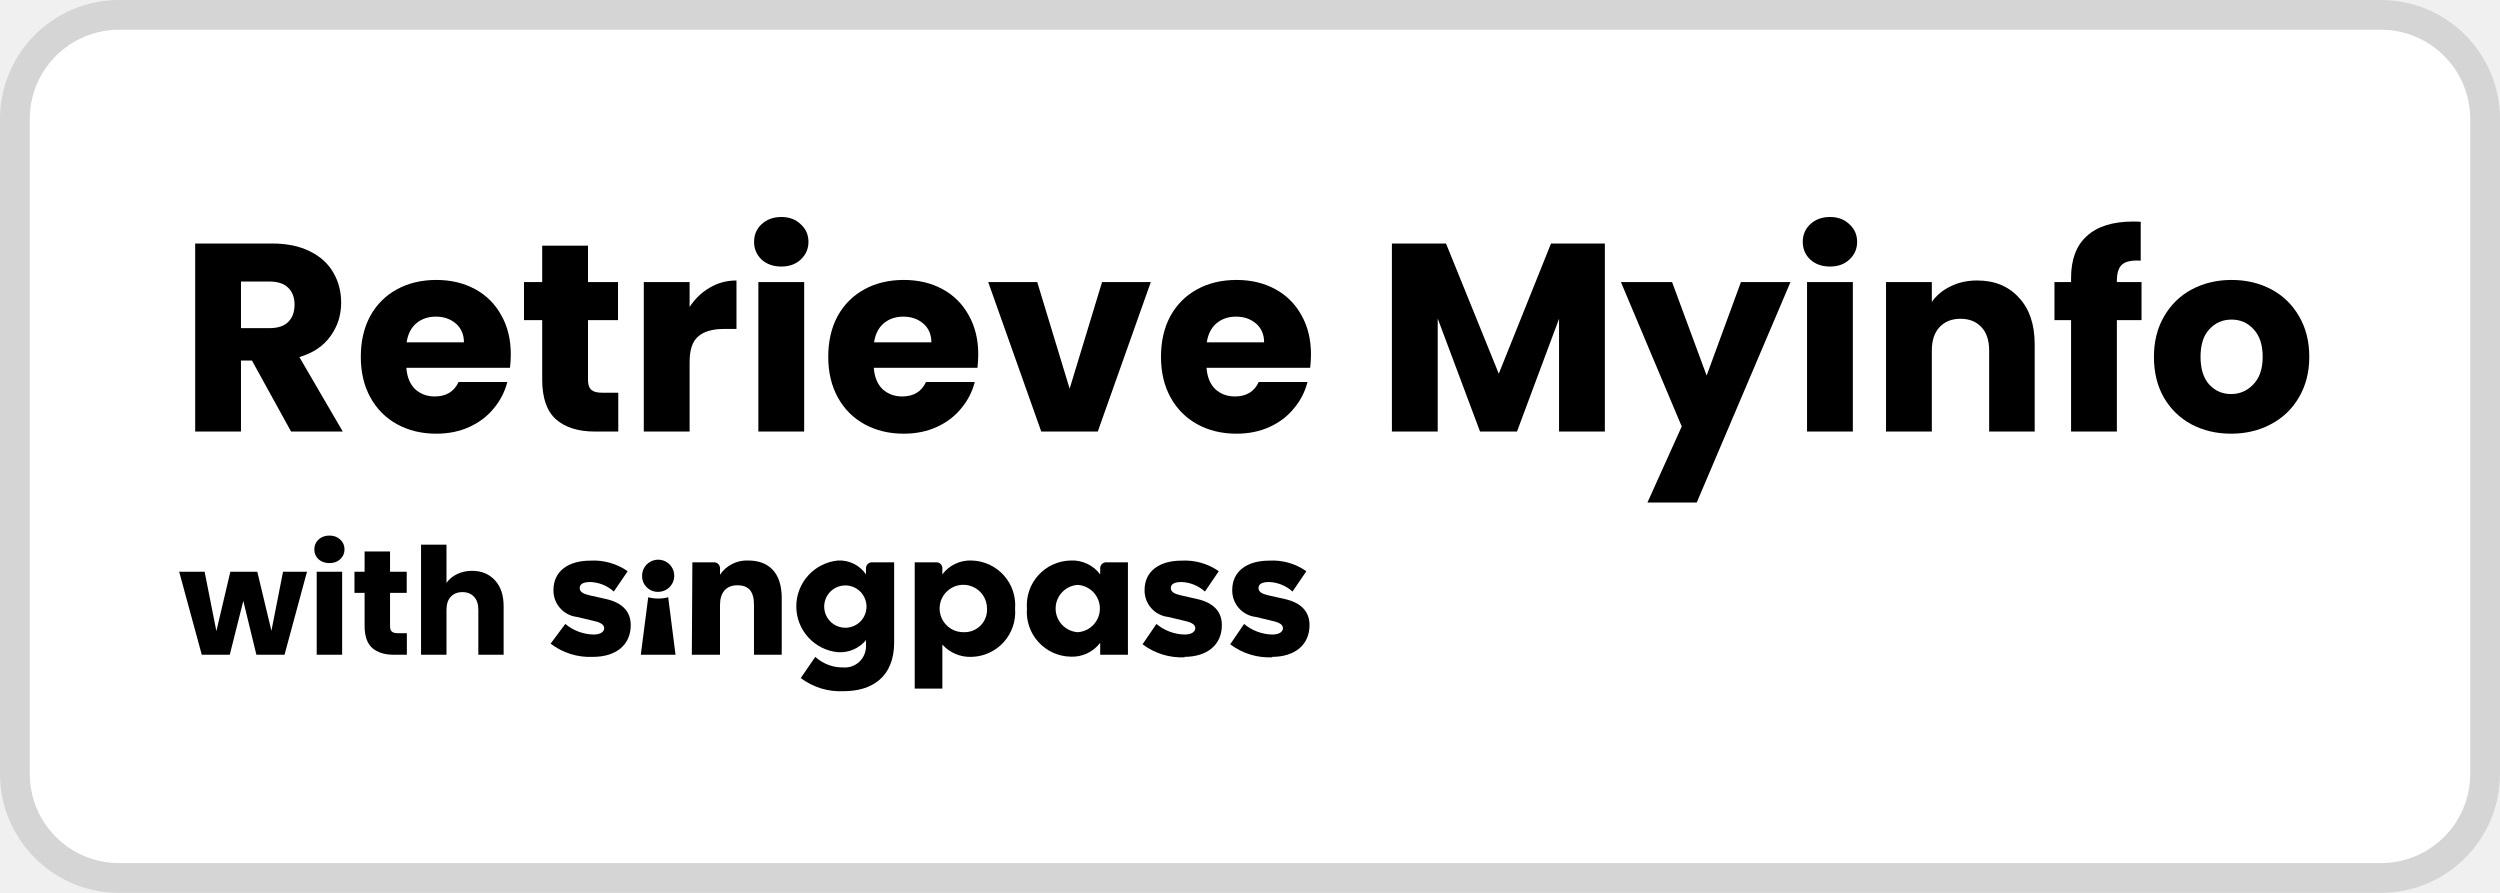
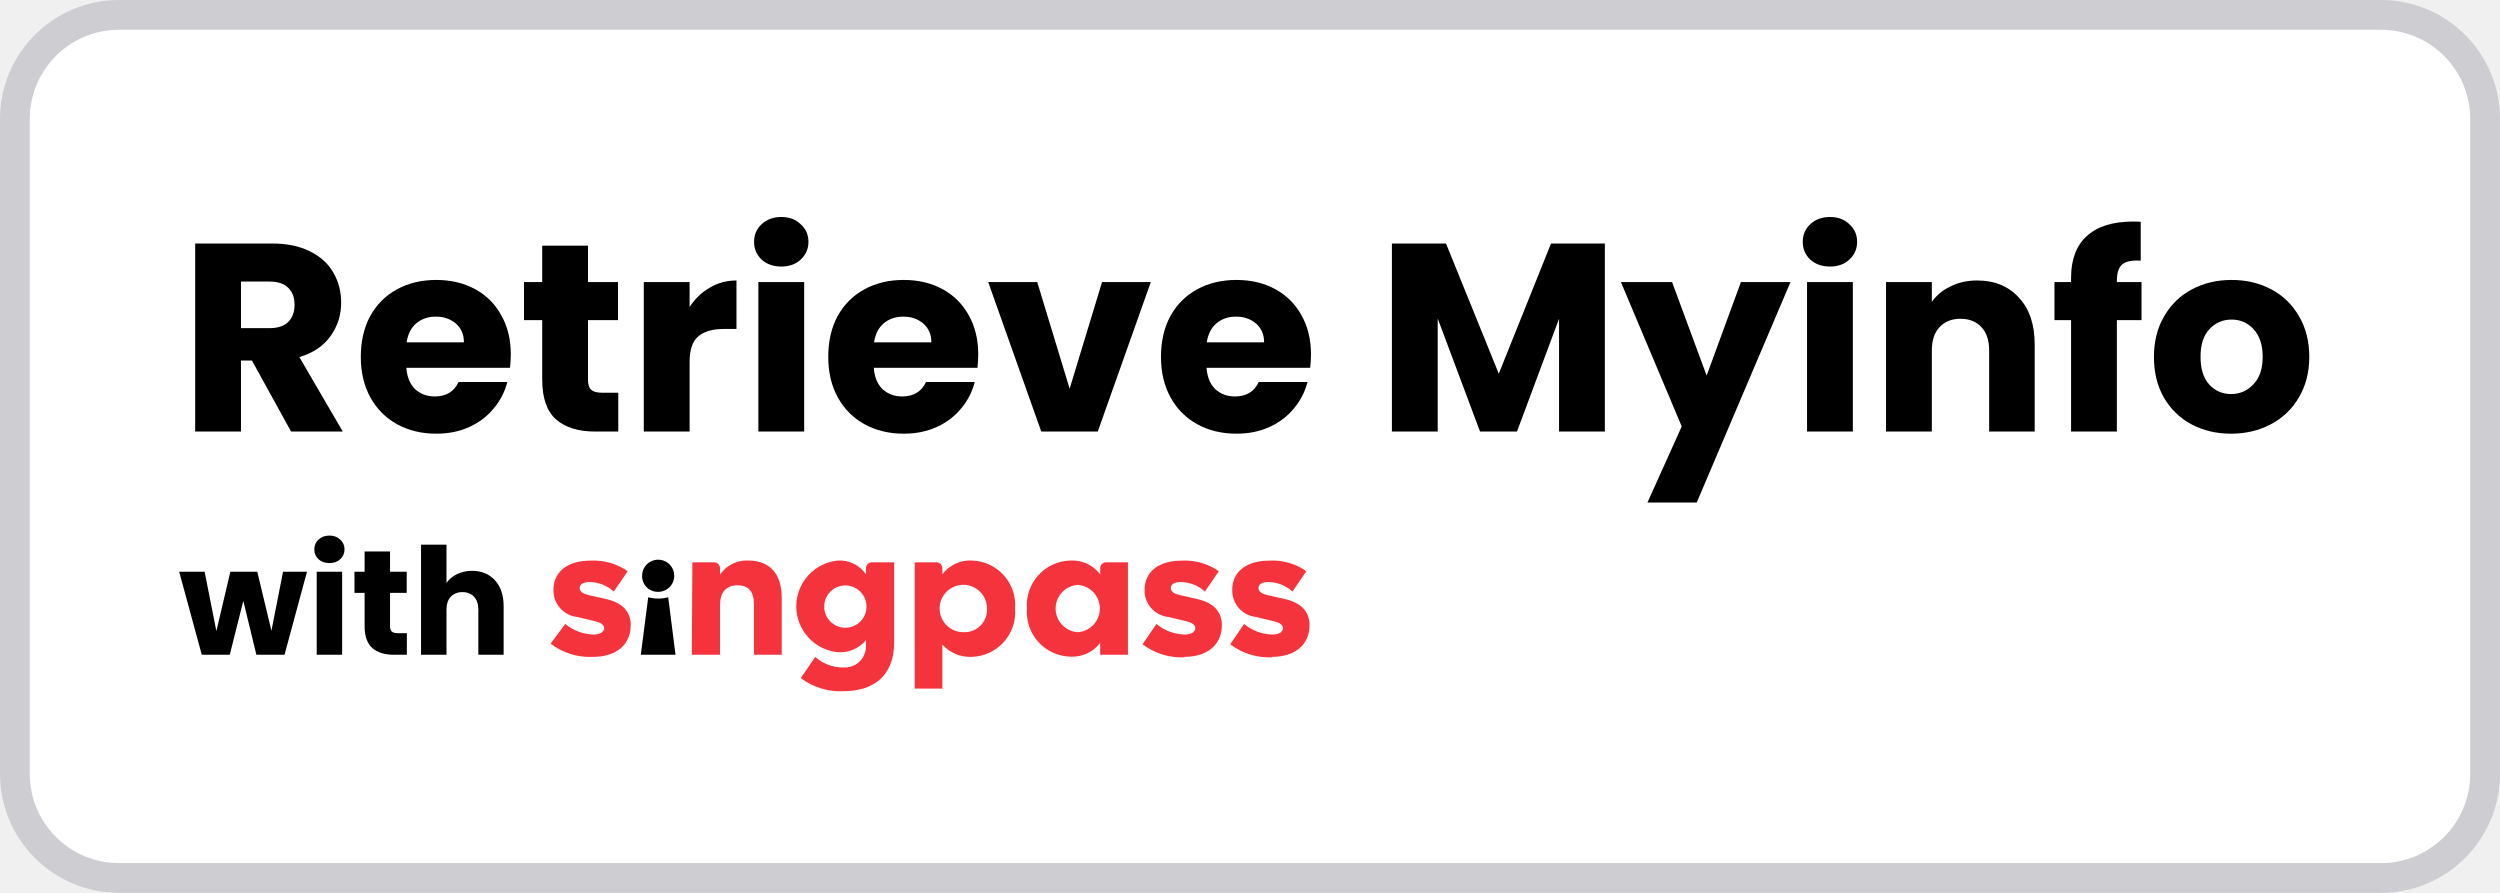
<svg xmlns="http://www.w3.org/2000/svg" width="168" height="60" viewBox="0 0 168 60" fill="none">
-   <path d="M8 1H160C163.866 1 167 4.134 167 8V52C167 55.866 163.866 59 160 59H8C4.134 59 1 55.866 1 52V8C1 4.134 4.134 1 8 1Z" fill="white" stroke="#D5D5D5" stroke-width="2" />
+   <path d="M160 1H8C4.134 1 1 4.134 1 8V52C1 55.866 4.134 59 8 59H160C163.866 59 167 55.866 167 52V8C167 4.134 163.866 1 160 1Z" fill="white" />
  <path d="M19.56 29L16.932 24.23H16.194V29H13.116V16.364H18.282C19.278 16.364 20.124 16.538 20.82 16.886C21.528 17.234 22.056 17.714 22.404 18.326C22.752 18.926 22.926 19.598 22.926 20.342C22.926 21.182 22.686 21.932 22.206 22.592C21.738 23.252 21.042 23.72 20.118 23.996L23.034 29H19.56ZM16.194 22.052H18.102C18.666 22.052 19.086 21.914 19.362 21.638C19.65 21.362 19.794 20.972 19.794 20.468C19.794 19.988 19.65 19.61 19.362 19.334C19.086 19.058 18.666 18.92 18.102 18.92H16.194V22.052Z" fill="black" />
  <path d="M34.326 23.816C34.326 24.104 34.308 24.404 34.272 24.716H27.306C27.354 25.34 27.552 25.82 27.9 26.156C28.26 26.48 28.698 26.642 29.214 26.642C29.982 26.642 30.516 26.318 30.816 25.67H34.092C33.924 26.33 33.618 26.924 33.174 27.452C32.742 27.98 32.196 28.394 31.536 28.694C30.876 28.994 30.138 29.144 29.322 29.144C28.338 29.144 27.462 28.934 26.694 28.514C25.926 28.094 25.326 27.494 24.894 26.714C24.462 25.934 24.246 25.022 24.246 23.978C24.246 22.934 24.456 22.022 24.876 21.242C25.308 20.462 25.908 19.862 26.676 19.442C27.444 19.022 28.326 18.812 29.322 18.812C30.294 18.812 31.158 19.016 31.914 19.424C32.67 19.832 33.258 20.414 33.678 21.17C34.11 21.926 34.326 22.808 34.326 23.816ZM31.176 23.006C31.176 22.478 30.996 22.058 30.636 21.746C30.276 21.434 29.826 21.278 29.286 21.278C28.77 21.278 28.332 21.428 27.972 21.728C27.624 22.028 27.408 22.454 27.324 23.006H31.176Z" fill="black" />
  <path d="M41.548 26.39V29H39.982C38.866 29 37.996 28.73 37.372 28.19C36.748 27.638 36.436 26.744 36.436 25.508V21.512H35.212V18.956H36.436V16.508H39.514V18.956H41.53V21.512H39.514V25.544C39.514 25.844 39.586 26.06 39.73 26.192C39.874 26.324 40.114 26.39 40.45 26.39H41.548Z" fill="black" />
  <path d="M46.341 20.63C46.701 20.078 47.151 19.646 47.691 19.334C48.231 19.01 48.831 18.848 49.491 18.848V22.106H48.645C47.877 22.106 47.301 22.274 46.917 22.61C46.533 22.934 46.341 23.51 46.341 24.338V29H43.263V18.956H46.341V20.63Z" fill="black" />
  <path d="M52.51 17.912C51.97 17.912 51.526 17.756 51.178 17.444C50.842 17.12 50.674 16.724 50.674 16.256C50.674 15.776 50.842 15.38 51.178 15.068C51.526 14.744 51.97 14.582 52.51 14.582C53.038 14.582 53.47 14.744 53.806 15.068C54.154 15.38 54.328 15.776 54.328 16.256C54.328 16.724 54.154 17.12 53.806 17.444C53.47 17.756 53.038 17.912 52.51 17.912ZM54.04 18.956V29H50.962V18.956H54.04Z" fill="black" />
  <path d="M65.738 23.816C65.738 24.104 65.72 24.404 65.684 24.716H58.718C58.766 25.34 58.964 25.82 59.312 26.156C59.672 26.48 60.11 26.642 60.626 26.642C61.394 26.642 61.928 26.318 62.228 25.67H65.504C65.336 26.33 65.03 26.924 64.586 27.452C64.154 27.98 63.608 28.394 62.948 28.694C62.288 28.994 61.55 29.144 60.734 29.144C59.75 29.144 58.874 28.934 58.106 28.514C57.338 28.094 56.738 27.494 56.306 26.714C55.874 25.934 55.658 25.022 55.658 23.978C55.658 22.934 55.868 22.022 56.288 21.242C56.72 20.462 57.32 19.862 58.088 19.442C58.856 19.022 59.738 18.812 60.734 18.812C61.706 18.812 62.57 19.016 63.326 19.424C64.082 19.832 64.67 20.414 65.09 21.17C65.522 21.926 65.738 22.808 65.738 23.816ZM62.588 23.006C62.588 22.478 62.408 22.058 62.048 21.746C61.688 21.434 61.238 21.278 60.698 21.278C60.182 21.278 59.744 21.428 59.384 21.728C59.036 22.028 58.82 22.454 58.736 23.006H62.588Z" fill="black" />
  <path d="M71.88 26.12L74.058 18.956H77.334L73.77 29H69.972L66.408 18.956H69.702L71.88 26.12Z" fill="black" />
  <path d="M88.098 23.816C88.098 24.104 88.08 24.404 88.044 24.716H81.078C81.126 25.34 81.324 25.82 81.672 26.156C82.032 26.48 82.47 26.642 82.986 26.642C83.754 26.642 84.288 26.318 84.588 25.67H87.864C87.696 26.33 87.39 26.924 86.946 27.452C86.514 27.98 85.968 28.394 85.308 28.694C84.648 28.994 83.91 29.144 83.094 29.144C82.11 29.144 81.234 28.934 80.466 28.514C79.698 28.094 79.098 27.494 78.666 26.714C78.234 25.934 78.018 25.022 78.018 23.978C78.018 22.934 78.228 22.022 78.648 21.242C79.08 20.462 79.68 19.862 80.448 19.442C81.216 19.022 82.098 18.812 83.094 18.812C84.066 18.812 84.93 19.016 85.686 19.424C86.442 19.832 87.03 20.414 87.45 21.17C87.882 21.926 88.098 22.808 88.098 23.816ZM84.948 23.006C84.948 22.478 84.768 22.058 84.408 21.746C84.048 21.434 83.598 21.278 83.058 21.278C82.542 21.278 82.104 21.428 81.744 21.728C81.396 22.028 81.18 22.454 81.096 23.006H84.948Z" fill="black" />
  <path d="M107.846 16.364V29H104.768V21.422L101.942 29H99.458L96.614 21.404V29H93.536V16.364H97.172L100.718 25.112L104.228 16.364H107.846Z" fill="black" />
  <path d="M120.32 18.956L114.02 33.77H110.708L113.012 28.658L108.926 18.956H112.364L114.686 25.238L116.99 18.956H120.32Z" fill="black" />
  <path d="M122.981 17.912C122.441 17.912 121.997 17.756 121.649 17.444C121.313 17.12 121.145 16.724 121.145 16.256C121.145 15.776 121.313 15.38 121.649 15.068C121.997 14.744 122.441 14.582 122.981 14.582C123.509 14.582 123.941 14.744 124.277 15.068C124.625 15.38 124.799 15.776 124.799 16.256C124.799 16.724 124.625 17.12 124.277 17.444C123.941 17.756 123.509 17.912 122.981 17.912ZM124.511 18.956V29H121.433V18.956H124.511Z" fill="black" />
  <path d="M132.861 18.848C134.037 18.848 134.973 19.232 135.669 20C136.377 20.756 136.731 21.8 136.731 23.132V29H133.671V23.546C133.671 22.874 133.497 22.352 133.149 21.98C132.801 21.608 132.333 21.422 131.745 21.422C131.157 21.422 130.689 21.608 130.341 21.98C129.993 22.352 129.819 22.874 129.819 23.546V29H126.741V18.956H129.819V20.288C130.131 19.844 130.551 19.496 131.079 19.244C131.607 18.98 132.201 18.848 132.861 18.848Z" fill="black" />
  <path d="M143.91 21.512H142.254V29H139.176V21.512H138.06V18.956H139.176V18.668C139.176 17.432 139.53 16.496 140.238 15.86C140.946 15.212 141.984 14.888 143.352 14.888C143.58 14.888 143.748 14.894 143.856 14.906V17.516C143.268 17.48 142.854 17.564 142.614 17.768C142.374 17.972 142.254 18.338 142.254 18.866V18.956H143.91V21.512Z" fill="black" />
  <path d="M149.928 29.144C148.944 29.144 148.056 28.934 147.264 28.514C146.484 28.094 145.866 27.494 145.41 26.714C144.966 25.934 144.744 25.022 144.744 23.978C144.744 22.946 144.972 22.04 145.428 21.26C145.884 20.468 146.508 19.862 147.3 19.442C148.092 19.022 148.98 18.812 149.964 18.812C150.948 18.812 151.836 19.022 152.628 19.442C153.42 19.862 154.044 20.468 154.5 21.26C154.956 22.04 155.184 22.946 155.184 23.978C155.184 25.01 154.95 25.922 154.482 26.714C154.026 27.494 153.396 28.094 152.592 28.514C151.8 28.934 150.912 29.144 149.928 29.144ZM149.928 26.48C150.516 26.48 151.014 26.264 151.422 25.832C151.842 25.4 152.052 24.782 152.052 23.978C152.052 23.174 151.848 22.556 151.44 22.124C151.044 21.692 150.552 21.476 149.964 21.476C149.364 21.476 148.866 21.692 148.47 22.124C148.074 22.544 147.876 23.162 147.876 23.978C147.876 24.782 148.068 25.4 148.452 25.832C148.848 26.264 149.34 26.48 149.928 26.48Z" fill="black" />
-   <path d="M39.846 44.142C41.425 44.142 42.386 43.317 42.386 42.008C42.386 41.111 41.838 40.499 40.707 40.25L39.597 40.001C39.177 39.902 38.957 39.767 38.957 39.517C38.957 39.269 39.163 39.112 39.668 39.112C40.254 39.132 40.813 39.359 41.248 39.752L42.18 38.386C41.446 37.873 40.562 37.623 39.668 37.675C38.188 37.675 37.192 38.386 37.192 39.646C37.182 40.093 37.341 40.527 37.636 40.863C37.931 41.199 38.341 41.412 38.786 41.46L39.889 41.723C40.437 41.844 40.6 42.008 40.6 42.221C40.6 42.435 40.38 42.641 39.889 42.641C39.193 42.627 38.523 42.376 37.989 41.929L37 43.253C37.814 43.876 38.822 44.191 39.846 44.142Z" fill="black" />
+   <path d="M39.846 44.142C41.425 44.142 42.386 43.317 42.386 42.008C42.386 41.111 41.838 40.499 40.707 40.25L39.597 40.001C39.177 39.902 38.957 39.767 38.957 39.517C38.957 39.269 39.163 39.112 39.668 39.112C40.254 39.132 40.813 39.359 41.248 39.752L42.18 38.386C41.446 37.873 40.562 37.623 39.668 37.675C38.188 37.675 37.192 38.386 37.192 39.646C37.182 40.093 37.341 40.527 37.636 40.863C37.931 41.199 38.341 41.412 38.786 41.46L39.889 41.723C40.437 41.844 40.6 42.008 40.6 42.221C40.6 42.435 40.38 42.641 39.889 42.641C39.193 42.627 38.523 42.376 37.989 41.929L37 43.253C37.814 43.876 38.822 44.191 39.846 44.142Z" fill="#F4333D" />
  <path d="M44.229 39.773C44.443 39.773 44.653 39.71 44.831 39.59C45.009 39.471 45.147 39.302 45.229 39.104C45.31 38.906 45.331 38.688 45.289 38.478C45.247 38.268 45.143 38.076 44.991 37.925C44.839 37.774 44.646 37.671 44.436 37.63C44.225 37.589 44.008 37.612 43.81 37.695C43.613 37.778 43.444 37.917 43.326 38.096C43.208 38.275 43.146 38.485 43.148 38.699C43.146 38.841 43.172 38.982 43.226 39.114C43.28 39.246 43.359 39.365 43.461 39.465C43.561 39.566 43.681 39.645 43.813 39.697C43.946 39.75 44.087 39.776 44.229 39.773Z" fill="black" />
  <path d="M43.062 44H45.395L44.904 40.137C44.463 40.251 44.001 40.251 43.56 40.137L43.062 44Z" fill="black" />
-   <path d="M46.491 43.998H48.384V40.654C48.384 39.836 48.782 39.331 49.551 39.331C50.319 39.331 50.668 39.751 50.668 40.654V43.998H52.532V40.185C52.532 38.52 51.699 37.666 50.276 37.666C49.906 37.65 49.537 37.729 49.206 37.896C48.874 38.063 48.592 38.312 48.384 38.62V38.221C48.389 38.163 48.382 38.104 48.362 38.049C48.342 37.994 48.31 37.944 48.269 37.902C48.227 37.861 48.177 37.829 48.122 37.809C48.067 37.789 48.008 37.782 47.95 37.787H46.527L46.491 43.998Z" fill="black" />
-   <path d="M58.629 37.788C58.57 37.783 58.512 37.79 58.456 37.81C58.401 37.83 58.351 37.862 58.31 37.903C58.268 37.945 58.236 37.995 58.217 38.05C58.197 38.105 58.189 38.164 58.195 38.222V38.599C57.988 38.294 57.705 38.048 57.375 37.885C57.044 37.722 56.677 37.647 56.309 37.667C55.543 37.741 54.832 38.097 54.315 38.667C53.797 39.237 53.511 39.979 53.511 40.748C53.511 41.518 53.797 42.26 54.315 42.829C54.832 43.399 55.543 43.755 56.309 43.829C56.665 43.851 57.021 43.79 57.349 43.649C57.676 43.508 57.966 43.292 58.195 43.018V43.431C58.195 43.626 58.156 43.818 58.078 43.997C58.001 44.176 57.888 44.337 57.746 44.471C57.604 44.604 57.436 44.707 57.252 44.773C57.069 44.839 56.874 44.866 56.679 44.853C55.981 44.867 55.303 44.612 54.787 44.142L53.812 45.565C54.642 46.193 55.669 46.505 56.708 46.447C58.572 46.447 60.087 45.515 60.087 43.174V37.788H58.629ZM56.807 42.185C56.526 42.185 56.251 42.102 56.017 41.946C55.783 41.789 55.6 41.567 55.493 41.307C55.385 41.047 55.357 40.761 55.412 40.485C55.467 40.209 55.602 39.955 55.801 39.756C56 39.557 56.254 39.422 56.53 39.367C56.806 39.312 57.092 39.34 57.352 39.448C57.612 39.556 57.834 39.738 57.99 39.972C58.147 40.206 58.23 40.481 58.23 40.762C58.23 41.14 58.08 41.502 57.814 41.769C57.547 42.035 57.185 42.185 56.807 42.185Z" fill="black" />
-   <path d="M65.296 37.666C64.917 37.65 64.539 37.726 64.196 37.888C63.852 38.05 63.553 38.294 63.326 38.598V38.221C63.331 38.163 63.324 38.104 63.304 38.049C63.284 37.994 63.252 37.944 63.211 37.902C63.169 37.861 63.119 37.829 63.064 37.809C63.009 37.789 62.95 37.782 62.892 37.787H61.469V46.276H63.326V43.316C63.573 43.59 63.878 43.806 64.219 43.949C64.559 44.092 64.927 44.157 65.296 44.141C65.704 44.131 66.104 44.038 66.474 43.867C66.844 43.697 67.175 43.454 67.448 43.152C67.721 42.85 67.93 42.495 68.061 42.11C68.193 41.725 68.245 41.317 68.214 40.911C68.247 40.504 68.196 40.094 68.066 39.707C67.935 39.32 67.727 38.964 67.454 38.66C67.181 38.357 66.849 38.112 66.478 37.941C66.107 37.77 65.705 37.677 65.296 37.666ZM64.799 42.483C64.481 42.496 64.166 42.413 63.895 42.246C63.625 42.078 63.411 41.834 63.281 41.543C63.15 41.253 63.11 40.93 63.164 40.617C63.219 40.303 63.366 40.014 63.587 39.785C63.808 39.556 64.092 39.398 64.404 39.332C64.715 39.266 65.039 39.294 65.334 39.414C65.628 39.533 65.881 39.739 66.058 40.003C66.235 40.267 66.329 40.578 66.328 40.897C66.339 41.103 66.307 41.309 66.235 41.503C66.162 41.697 66.051 41.873 65.908 42.022C65.764 42.171 65.592 42.288 65.401 42.368C65.21 42.447 65.005 42.486 64.799 42.483Z" fill="black" />
-   <path d="M74.367 37.788C74.309 37.783 74.25 37.79 74.195 37.81C74.14 37.83 74.09 37.862 74.048 37.903C74.007 37.944 73.975 37.995 73.955 38.05C73.935 38.105 73.928 38.164 73.933 38.222V38.599C73.702 38.29 73.398 38.043 73.047 37.88C72.697 37.718 72.312 37.644 71.927 37.667C71.52 37.678 71.119 37.771 70.749 37.941C70.379 38.111 70.048 38.354 69.775 38.656C69.502 38.958 69.294 39.313 69.162 39.698C69.031 40.083 68.979 40.491 69.01 40.897C68.979 41.303 69.031 41.711 69.162 42.096C69.294 42.482 69.502 42.836 69.775 43.138C70.048 43.441 70.379 43.684 70.749 43.854C71.119 44.024 71.52 44.117 71.927 44.127C72.312 44.148 72.697 44.074 73.046 43.912C73.396 43.749 73.701 43.503 73.933 43.196V43.999H75.797V37.788H74.367ZM72.425 42.484C72.022 42.457 71.644 42.278 71.367 41.983C71.091 41.687 70.938 41.298 70.938 40.894C70.938 40.489 71.091 40.1 71.367 39.805C71.644 39.51 72.022 39.331 72.425 39.304C72.828 39.331 73.206 39.51 73.482 39.805C73.759 40.1 73.912 40.489 73.912 40.894C73.912 41.298 73.759 41.687 73.482 41.983C73.206 42.278 72.828 42.457 72.425 42.484Z" fill="black" />
-   <path d="M79.569 44.142C81.149 44.142 82.109 43.317 82.109 42.008C82.109 41.111 81.561 40.499 80.43 40.25L79.327 40.001C78.9 39.902 78.68 39.767 78.68 39.517C78.68 39.269 78.886 39.112 79.391 39.112C79.977 39.132 80.537 39.359 80.971 39.752L81.903 38.386C81.17 37.873 80.285 37.623 79.391 37.675C77.912 37.675 76.915 38.386 76.915 39.646C76.906 40.093 77.064 40.527 77.359 40.863C77.654 41.199 78.065 41.412 78.509 41.46L79.612 41.723C80.16 41.844 80.323 42.008 80.323 42.221C80.323 42.435 80.096 42.641 79.612 42.641C78.916 42.627 78.246 42.376 77.712 41.929L76.78 43.296C77.596 43.913 78.604 44.223 79.626 44.171L79.569 44.142Z" fill="black" />
-   <path d="M85.46 44.143C87.04 44.143 88 43.317 88 42.008C88 41.112 87.452 40.5 86.321 40.251L85.211 40.002C84.791 39.902 84.571 39.767 84.571 39.518C84.571 39.269 84.777 39.112 85.282 39.112C85.866 39.132 86.423 39.359 86.855 39.753L87.787 38.387C87.057 37.872 86.174 37.621 85.282 37.675C83.802 37.675 82.806 38.387 82.806 39.646C82.796 40.093 82.955 40.527 83.25 40.863C83.545 41.199 83.955 41.412 84.4 41.46L85.503 41.724C86.05 41.844 86.214 42.008 86.214 42.222C86.214 42.435 85.994 42.641 85.503 42.641C84.807 42.628 84.137 42.377 83.603 41.93L82.671 43.296C83.487 43.914 84.495 44.224 85.517 44.171L85.46 44.143Z" fill="black" />
+   <path d="M46.491 43.998H48.384V40.654C48.384 39.836 48.782 39.331 49.551 39.331C50.319 39.331 50.668 39.751 50.668 40.654V43.998H52.532V40.185C52.532 38.52 51.699 37.666 50.276 37.666C49.906 37.65 49.537 37.729 49.206 37.896C48.874 38.063 48.592 38.312 48.384 38.62V38.221C48.389 38.163 48.382 38.104 48.362 38.049C48.342 37.994 48.31 37.944 48.269 37.902C48.227 37.861 48.177 37.829 48.122 37.809C48.067 37.789 48.008 37.782 47.95 37.787H46.527L46.491 43.998Z" fill="#F4333D" />
+   <path d="M58.629 37.788C58.57 37.783 58.512 37.79 58.456 37.81C58.401 37.83 58.351 37.862 58.31 37.903C58.268 37.945 58.236 37.995 58.217 38.05C58.197 38.105 58.189 38.164 58.195 38.222V38.599C57.988 38.294 57.705 38.048 57.375 37.885C57.044 37.722 56.677 37.647 56.309 37.667C55.543 37.741 54.832 38.097 54.315 38.667C53.797 39.237 53.511 39.979 53.511 40.748C53.511 41.518 53.797 42.26 54.315 42.829C54.832 43.399 55.543 43.755 56.309 43.829C56.665 43.851 57.021 43.79 57.349 43.649C57.676 43.508 57.966 43.292 58.195 43.018V43.431C58.195 43.626 58.156 43.818 58.078 43.997C58.001 44.176 57.888 44.337 57.746 44.471C57.604 44.604 57.436 44.707 57.252 44.773C57.069 44.839 56.874 44.866 56.679 44.853C55.981 44.867 55.303 44.612 54.787 44.142L53.812 45.565C54.642 46.193 55.669 46.505 56.708 46.447C58.572 46.447 60.087 45.515 60.087 43.174V37.788H58.629ZM56.807 42.185C56.526 42.185 56.251 42.102 56.017 41.946C55.783 41.789 55.6 41.567 55.493 41.307C55.385 41.047 55.357 40.761 55.412 40.485C55.467 40.209 55.602 39.955 55.801 39.756C56 39.557 56.254 39.422 56.53 39.367C56.806 39.312 57.092 39.34 57.352 39.448C57.612 39.556 57.834 39.738 57.99 39.972C58.147 40.206 58.23 40.481 58.23 40.762C58.23 41.14 58.08 41.502 57.814 41.769C57.547 42.035 57.185 42.185 56.807 42.185Z" fill="#F4333D" />
+   <path d="M65.296 37.666C64.917 37.65 64.539 37.726 64.196 37.888C63.852 38.05 63.553 38.294 63.326 38.598V38.221C63.331 38.163 63.324 38.104 63.304 38.049C63.284 37.994 63.252 37.944 63.211 37.902C63.169 37.861 63.119 37.829 63.064 37.809C63.009 37.789 62.95 37.782 62.892 37.787H61.469V46.276H63.326V43.316C63.573 43.59 63.878 43.806 64.219 43.949C64.559 44.092 64.927 44.157 65.296 44.141C65.704 44.131 66.104 44.038 66.474 43.867C66.844 43.697 67.175 43.454 67.448 43.152C67.721 42.85 67.93 42.495 68.061 42.11C68.193 41.725 68.245 41.317 68.214 40.911C68.247 40.504 68.196 40.094 68.066 39.707C67.935 39.32 67.727 38.964 67.454 38.66C67.181 38.357 66.849 38.112 66.478 37.941C66.107 37.77 65.705 37.677 65.296 37.666ZM64.799 42.483C64.481 42.496 64.166 42.413 63.895 42.246C63.625 42.078 63.411 41.834 63.281 41.543C63.15 41.253 63.11 40.93 63.164 40.617C63.219 40.303 63.366 40.014 63.587 39.785C63.808 39.556 64.092 39.398 64.404 39.332C64.715 39.266 65.039 39.294 65.334 39.414C65.628 39.533 65.881 39.739 66.058 40.003C66.235 40.267 66.329 40.578 66.328 40.897C66.339 41.103 66.307 41.309 66.235 41.503C66.162 41.697 66.051 41.873 65.908 42.022C65.764 42.171 65.592 42.288 65.401 42.368C65.21 42.447 65.005 42.486 64.799 42.483Z" fill="#F4333D" />
+   <path d="M74.367 37.788C74.309 37.783 74.25 37.79 74.195 37.81C74.14 37.83 74.09 37.862 74.048 37.903C74.007 37.944 73.975 37.995 73.955 38.05C73.935 38.105 73.928 38.164 73.933 38.222V38.599C73.702 38.29 73.398 38.043 73.047 37.88C72.697 37.718 72.312 37.644 71.927 37.667C71.52 37.678 71.119 37.771 70.749 37.941C70.379 38.111 70.048 38.354 69.775 38.656C69.502 38.958 69.294 39.313 69.162 39.698C69.031 40.083 68.979 40.491 69.01 40.897C68.979 41.303 69.031 41.711 69.162 42.096C69.294 42.482 69.502 42.836 69.775 43.138C70.048 43.441 70.379 43.684 70.749 43.854C71.119 44.024 71.52 44.117 71.927 44.127C72.312 44.148 72.697 44.074 73.046 43.912C73.396 43.749 73.701 43.503 73.933 43.196V43.999H75.797V37.788H74.367ZM72.425 42.484C72.022 42.457 71.644 42.278 71.367 41.983C71.091 41.687 70.938 41.298 70.938 40.894C70.938 40.489 71.091 40.1 71.367 39.805C71.644 39.51 72.022 39.331 72.425 39.304C72.828 39.331 73.206 39.51 73.482 39.805C73.759 40.1 73.912 40.489 73.912 40.894C73.912 41.298 73.759 41.687 73.482 41.983C73.206 42.278 72.828 42.457 72.425 42.484Z" fill="#F4333D" />
+   <path d="M79.569 44.142C81.149 44.142 82.109 43.317 82.109 42.008C82.109 41.111 81.561 40.499 80.43 40.25L79.327 40.001C78.9 39.902 78.68 39.767 78.68 39.517C78.68 39.269 78.886 39.112 79.391 39.112C79.977 39.132 80.537 39.359 80.971 39.752L81.903 38.386C81.17 37.873 80.285 37.623 79.391 37.675C77.912 37.675 76.915 38.386 76.915 39.646C76.906 40.093 77.064 40.527 77.359 40.863C77.654 41.199 78.065 41.412 78.509 41.46L79.612 41.723C80.16 41.844 80.323 42.008 80.323 42.221C80.323 42.435 80.096 42.641 79.612 42.641C78.916 42.627 78.246 42.376 77.712 41.929L76.78 43.296C77.596 43.913 78.604 44.223 79.626 44.171L79.569 44.142Z" fill="#F4333D" />
+   <path d="M85.46 44.143C87.04 44.143 88 43.317 88 42.008C88 41.112 87.452 40.5 86.321 40.251L85.211 40.002C84.791 39.902 84.571 39.767 84.571 39.518C84.571 39.269 84.777 39.112 85.282 39.112C85.866 39.132 86.423 39.359 86.855 39.753L87.787 38.387C87.057 37.872 86.174 37.621 85.282 37.675C83.802 37.675 82.806 38.387 82.806 39.646C82.796 40.093 82.955 40.527 83.25 40.863C83.545 41.199 83.955 41.412 84.4 41.46L85.503 41.724C86.05 41.844 86.214 42.008 86.214 42.222C86.214 42.435 85.994 42.641 85.503 42.641C84.807 42.628 84.137 42.377 83.603 41.93L82.671 43.296C83.487 43.914 84.495 44.224 85.517 44.171L85.46 44.143Z" fill="#F4333D" />
  <path d="M20.63 38.42L19.12 44H17.23L16.35 40.38L15.44 44H13.56L12.04 38.42H13.75L14.54 42.41L15.48 38.42H17.29L18.24 42.39L19.02 38.42H20.63Z" fill="black" />
  <path d="M22.142 37.84C21.842 37.84 21.596 37.754 21.402 37.58C21.215 37.4 21.122 37.18 21.122 36.92C21.122 36.654 21.215 36.434 21.402 36.26C21.596 36.08 21.842 35.99 22.142 35.99C22.436 35.99 22.675 36.08 22.862 36.26C23.055 36.434 23.152 36.654 23.152 36.92C23.152 37.18 23.055 37.4 22.862 37.58C22.675 37.754 22.436 37.84 22.142 37.84ZM22.992 38.42V44H21.282V38.42H22.992Z" fill="black" />
  <path d="M27.341 42.55V44H26.471C25.851 44 25.368 43.85 25.021 43.55C24.675 43.244 24.501 42.747 24.501 42.06V39.84H23.821V38.42H24.501V37.06H26.211V38.42H27.331V39.84H26.211V42.08C26.211 42.247 26.251 42.367 26.331 42.44C26.411 42.514 26.545 42.55 26.731 42.55H27.341Z" fill="black" />
  <path d="M31.724 38.36C32.364 38.36 32.877 38.574 33.264 39C33.651 39.42 33.844 40 33.844 40.74V44H32.144V40.97C32.144 40.597 32.047 40.307 31.854 40.1C31.66 39.894 31.401 39.79 31.074 39.79C30.747 39.79 30.487 39.894 30.294 40.1C30.101 40.307 30.004 40.597 30.004 40.97V44H28.294V36.6H30.004V39.17C30.177 38.924 30.414 38.727 30.714 38.58C31.014 38.434 31.351 38.36 31.724 38.36Z" fill="black" />
+   <path d="M160 1H8C4.134 1 1 4.134 1 8V52C1 55.866 4.134 59 8 59H160C163.866 59 167 55.866 167 52V8C167 4.134 163.866 1 160 1Z" stroke="#CECDD2" stroke-width="2" />
</svg>
